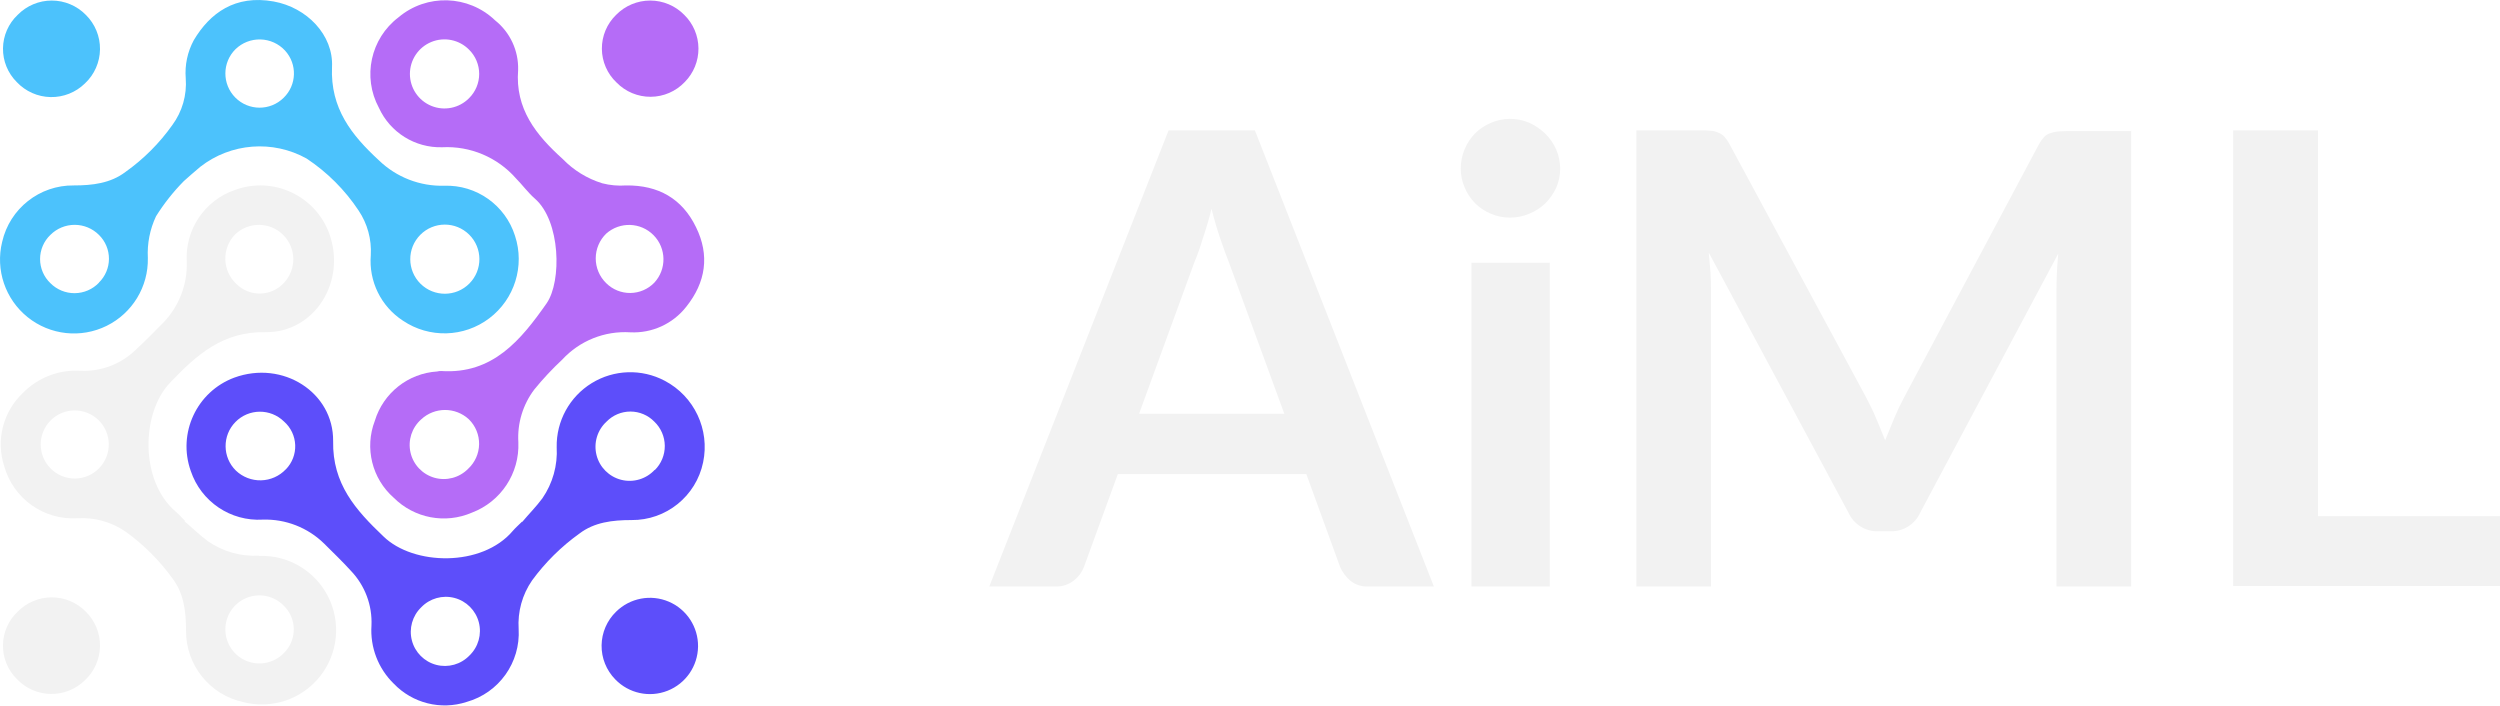
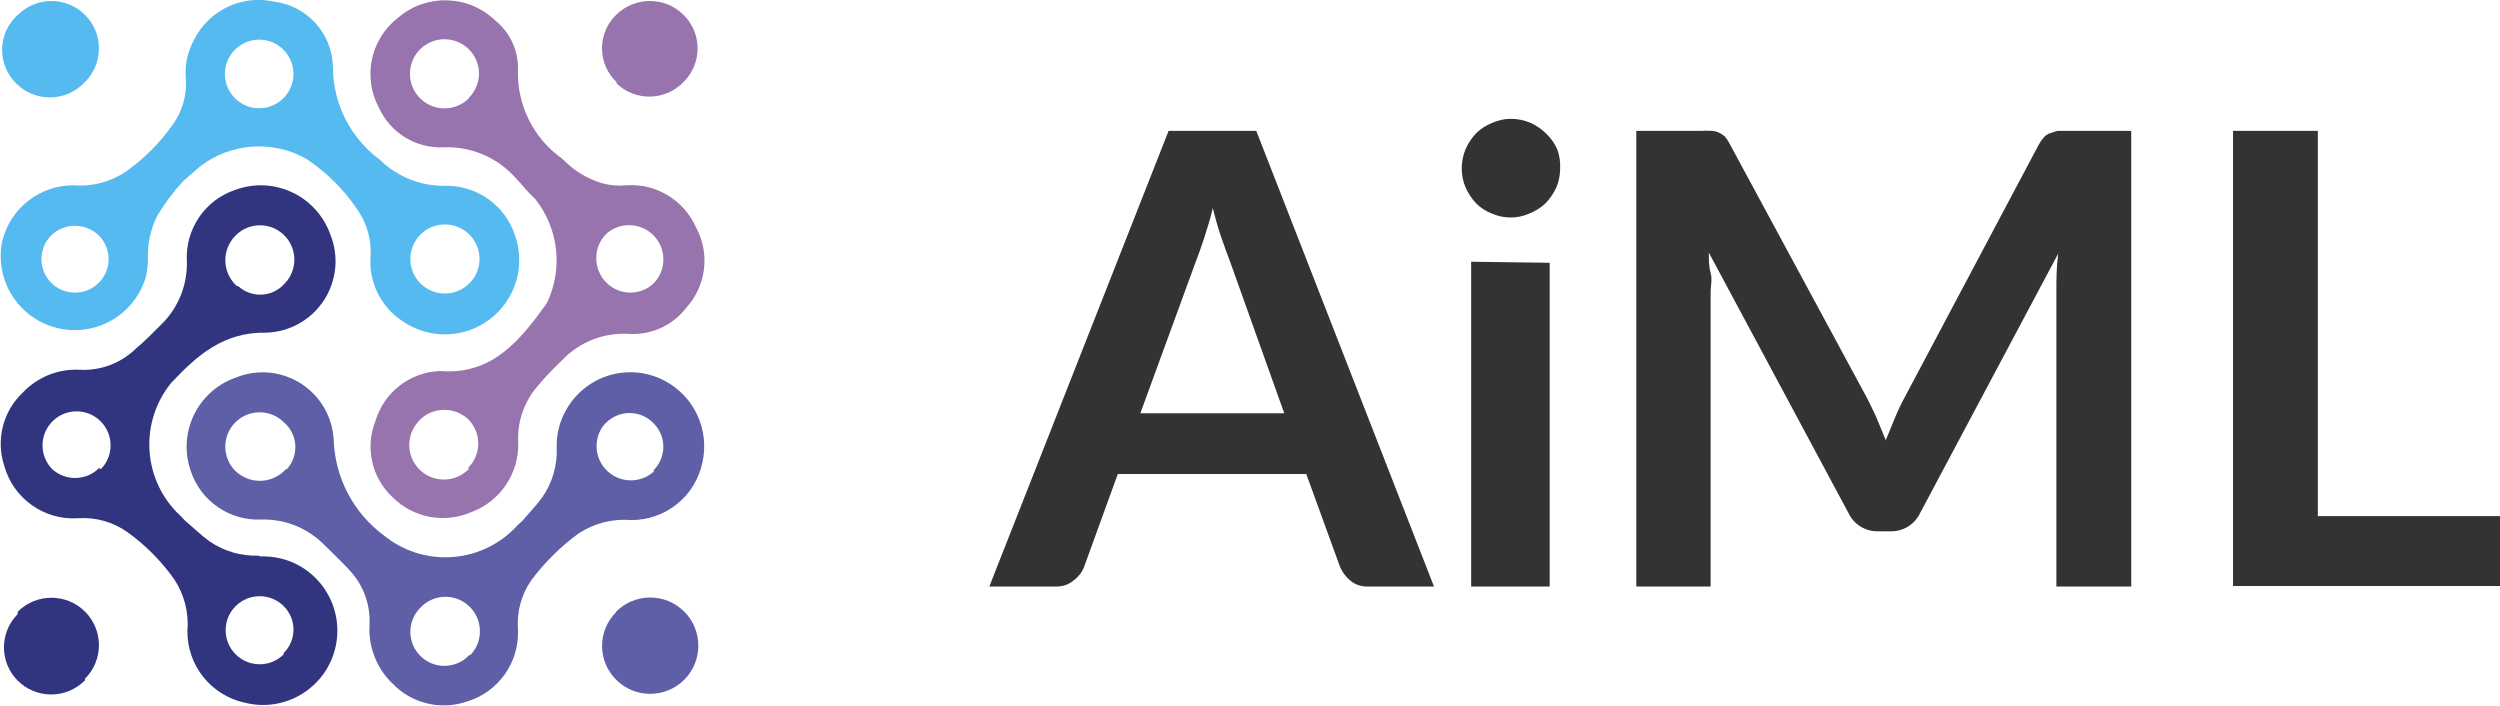
- <svg xmlns="http://www.w3.org/2000/svg" viewBox="0 0 336.5 94.91">
+ <svg xmlns="http://www.w3.org/2000/svg" viewBox="0 0 95.52 26.95">
  <defs>
-     <style>.cls-1{fill:#f2f2f2;}.cls-2{fill:#b56cf7;}.cls-3{fill:#5d4efa;}.cls-4{fill:#4cc2fc;}</style>
+     <style>.cls-1{fill:#333;}.cls-2{fill:#9874af;}.cls-3{fill:#31357f;}.cls-4{fill:#5e5fa6;}.cls-5{fill:#55baf0;}</style>
  </defs>
  <g id="Layer_2" data-name="Layer 2">
    <g id="Layer_1-2" data-name="Layer 1">
-       <path class="cls-1" d="M193,78.94h-8.82a3.53,3.53,0,0,1-2.4-.76,5,5,0,0,1-1.4-1.87l-4.55-12.5H150.46l-4.56,12.5a4.14,4.14,0,0,1-1.34,1.81,3.71,3.71,0,0,1-2.4.82h-9l24.13-61.39h11.62ZM172.89,55.75,165.41,35.3c-.35-.87-.76-2-1.17-3.21s-.82-2.57-1.17-4c-.35,1.46-.76,2.8-1.17,4a30.78,30.78,0,0,1-1.16,3.27l-7.42,20.33h19.57Z" />
-       <path class="cls-1" d="M210,22.69a6.36,6.36,0,0,1-.53,2.57,7.47,7.47,0,0,1-1.46,2.1,6.88,6.88,0,0,1-2.16,1.4,6.61,6.61,0,0,1-2.63.53,6.36,6.36,0,0,1-2.57-.53,6.6,6.6,0,0,1-2.1-1.4,6.83,6.83,0,0,1-1.4-2.1,6.36,6.36,0,0,1-.53-2.57,6.61,6.61,0,0,1,.53-2.63,6.76,6.76,0,0,1,1.4-2.11,6.6,6.6,0,0,1,2.1-1.4A6.35,6.35,0,0,1,203.2,16a6.6,6.6,0,0,1,2.63.52A7.65,7.65,0,0,1,208,18a6.75,6.75,0,0,1,1.46,2.11A6.61,6.61,0,0,1,210,22.69Zm-1.4,12.67V78.94H198.06V35.36Z" />
-       <path class="cls-1" d="M286.85,17.55V78.94H276.8V39.28c0-1.58.06-3.28.24-5.14L258.46,69a4.25,4.25,0,0,1-4,2.51H252.8a4.25,4.25,0,0,1-4-2.51L230,34c.06.93.18,1.87.24,2.74s.06,1.76.06,2.52V78.94H220.26V17.55h8.64a11.14,11.14,0,0,1,1.35.05,2.67,2.67,0,0,1,1,.24,2.38,2.38,0,0,1,.82.52,5.08,5.08,0,0,1,.7,1l18.4,34.11c.47.93.94,1.81,1.34,2.8s.82,1.93,1.23,3c.41-1,.82-2,1.23-3a30.54,30.54,0,0,1,1.34-2.81l18.11-34a5.29,5.29,0,0,1,.7-1,1.74,1.74,0,0,1,.82-.52,4.78,4.78,0,0,1,1-.24c.35,0,.82-.06,1.34-.06h8.59Z" />
-       <path class="cls-1" d="M336.5,69.48v9.4H300.58V17.55H312V69.48Z" />
-       <path class="cls-2" d="M93.68,30.57c-1.87-3.85-5.08-5.66-9.41-5.61a10,10,0,0,1-3.21-.29,12.54,12.54,0,0,1-5.32-3.27c-3.56-3.21-6.42-6.72-6-12a8.24,8.24,0,0,0-3.1-6.66,9.73,9.73,0,0,0-13-.41A9.58,9.58,0,0,0,51,14.51a9.08,9.08,0,0,0,8.52,5.31A12.36,12.36,0,0,1,69.44,24c.87.88,1.63,1.93,2.57,2.75,3.44,3,3.62,11.1,1.57,14.07-3.44,4.91-7.24,9.58-14.19,9.12a1.6,1.6,0,0,0-.53.06,9.39,9.39,0,0,0-8.41,6.65A9.33,9.33,0,0,0,53,67a9.53,9.53,0,0,0,10.52,2,9.69,9.69,0,0,0,6.25-9.47,10.7,10.7,0,0,1,2.16-7.12,40.2,40.2,0,0,1,3.74-4,11.48,11.48,0,0,1,9.17-3.68,9,9,0,0,0,7.53-3.44C95,38,95.55,34.37,93.68,30.57ZM63.13,13.22a4.65,4.65,0,1,1,0-6.54A4.59,4.59,0,0,1,63.13,13.22ZM63,63.11a4.59,4.59,0,1,1-6.31-6.66,4.71,4.71,0,0,1,6.43,0A4.6,4.6,0,0,1,63,63.11ZM88.07,38.05a4.55,4.55,0,0,1-6.48.06,4.65,4.65,0,0,1,0-6.66,4.63,4.63,0,0,1,6.48,6.6Z" />
-       <path class="cls-1" d="M34.85,74.79A11,11,0,0,1,28,72.86c-1.11-.81-2.1-1.81-3.15-2.68l.06-.06c-.41-.41-.82-.88-1.23-1.23-4.91-4.15-4.67-13.38-.76-17.41,3.56-3.73,7.07-6.89,12.85-6.77,6.54.06,10.92-6.78,8.53-13.32a9.88,9.88,0,0,0-12.62-5.84,9.61,9.61,0,0,0-6.54,9.7,11.26,11.26,0,0,1-3.21,8.23c-1.23,1.23-2.4,2.45-3.68,3.62a10,10,0,0,1-7.36,2.81,10,10,0,0,0-7.83,3A9.52,9.52,0,0,0,.57,62.76a9.62,9.62,0,0,0,9.81,7,10.32,10.32,0,0,1,6.54,1.81,27.78,27.78,0,0,1,6.31,6.31c1.52,2,1.81,4.44,1.81,7a9.78,9.78,0,0,0,7.77,9.64,10,10,0,1,0,2-19.69ZM31.64,31.56a4.63,4.63,0,0,1,6.6,6.49,4.43,4.43,0,0,1-6.42.17A4.66,4.66,0,0,1,31.64,31.56ZM13.36,63a4.56,4.56,0,0,1-6.54.06A4.58,4.58,0,1,1,13.36,63ZM38.18,87.93a4.58,4.58,0,1,1,0-6.42A4.46,4.46,0,0,1,38.18,87.93Z" />
-       <path class="cls-3" d="M89.47,51.25a9.91,9.91,0,0,0-14.54,8.94A11,11,0,0,1,73,67.08c-.82,1.11-1.81,2.1-2.69,3.15l-.06,0c-.41.41-.87.81-1.22,1.22-4.15,4.91-13.38,4.68-17.41.76-3.74-3.56-6.89-7.07-6.78-12.85.06-6.54-6.77-10.92-13.31-8.53A9.88,9.88,0,0,0,25.68,63.4a9.62,9.62,0,0,0,9.7,6.54,11.29,11.29,0,0,1,8.24,3.22c1.22,1.22,2.45,2.39,3.62,3.68A10,10,0,0,1,50,84.2a10,10,0,0,0,3,7.82,9.5,9.5,0,0,0,9.81,2.46,9.62,9.62,0,0,0,7-9.82,10.32,10.32,0,0,1,1.81-6.54A28.4,28.4,0,0,1,78,71.81c2-1.52,4.44-1.81,7-1.81a9.75,9.75,0,0,0,9.64-7.77A10.07,10.07,0,0,0,89.47,51.25Zm-51,11.92a4.74,4.74,0,0,1-6.72.17,4.62,4.62,0,0,1,6.48-6.6A4.44,4.44,0,0,1,38.48,63.17ZM63.19,88.23a4.59,4.59,0,1,1-6.49-6.49,4.59,4.59,0,1,1,6.49,6.49Zm24.94-25a4.59,4.59,0,1,1-6.49-6.48,4.49,4.49,0,0,1,6.43,0A4.55,4.55,0,0,1,88.13,63.28Z" />
-       <path class="cls-4" d="M69.32,31.74A9.65,9.65,0,0,0,59.8,25,12.17,12.17,0,0,1,51,21.58c-3.68-3.39-6.55-7-6.31-12.56C44.9,4.69,41.28,1,36.84.2c-5.2-.94-8.59,1.57-10.75,5.2A9.24,9.24,0,0,0,25,10.54a9.39,9.39,0,0,1-1.81,6.3,26.62,26.62,0,0,1-6.31,6.31c-2,1.52-4.44,1.81-6.95,1.81a9.77,9.77,0,0,0-9.64,7.6A9.95,9.95,0,1,0,19.9,34.72,11.69,11.69,0,0,1,21,29.11a27.66,27.66,0,0,1,3.74-4.73c.58-.53,1.4-1.23,2.22-1.93a13,13,0,0,1,14.31-1.11,24.94,24.94,0,0,1,7,7,9.75,9.75,0,0,1,1.64,6,9.58,9.58,0,0,0,4.32,8.82A10,10,0,0,0,69.32,31.74Zm-56,6.31a4.56,4.56,0,0,1-6.54.06,4.49,4.49,0,0,1,0-6.49,4.62,4.62,0,0,1,6.54,0A4.49,4.49,0,0,1,13.3,38.05ZM38.18,13.16A4.6,4.6,0,1,1,31.7,6.62a4.66,4.66,0,0,1,6.66.18A4.56,4.56,0,0,1,38.18,13.16Zm25,25a4.65,4.65,0,1,1-6.61-6.55,4.65,4.65,0,0,1,6.61,6.55Z" />
-       <path class="cls-1" d="M2.38,82.33a6.42,6.42,0,0,1,9.17,0,6.39,6.39,0,0,1-.12,9.23,6.41,6.41,0,0,1-9.17-.17A6.3,6.3,0,0,1,2.38,82.33Z" />
-       <path class="cls-1" d="M9.09,84.78a3.13,3.13,0,0,0-4.44,0,3.21,3.21,0,0,0,.06,4.44,3.12,3.12,0,0,0,4.38-4.44Z" />
-       <path class="cls-4" d="M2.38,2A6.42,6.42,0,0,1,11.55,2a6.39,6.39,0,0,1-.12,9.23,6.42,6.42,0,0,1-9.17-.18A6.3,6.3,0,0,1,2.38,2Z" />
-       <path class="cls-4" d="M9.09,4.4a3.15,3.15,0,0,0-4.44,0,3.21,3.21,0,0,0,.06,4.44A3.12,3.12,0,0,0,9.09,4.4Z" />
-       <path class="cls-3" d="M82.93,82.33a6.48,6.48,0,1,1-.12,9.11A6.42,6.42,0,0,1,82.93,82.33Z" />
-       <path class="cls-3" d="M89.71,84.78a3.13,3.13,0,0,0-4.44,0,3.2,3.2,0,0,0,0,4.44,3.11,3.11,0,0,0,4.33,0A3.15,3.15,0,0,0,89.71,84.78Z" />
-       <path class="cls-2" d="M82.93,2A6.42,6.42,0,0,1,92.1,2a6.38,6.38,0,0,1,.06,9.05,6.37,6.37,0,0,1-9.17.06A6.3,6.3,0,0,1,82.93,2Z" />
-       <path class="cls-2" d="M89.82,4.4a3.17,3.17,0,0,0-4.5-.06,3.27,3.27,0,0,0,0,4.44,3.19,3.19,0,0,0,4.44.06A3.25,3.25,0,0,0,89.82,4.4Z" />
+       <g id="Layer_1-2-2" data-name="Layer 1-2">
+         <path class="cls-1" d="M54.79,22.41H52.28a1,1,0,0,1-.68-.22,1.41,1.41,0,0,1-.4-.53l-1.29-3.55h-7.2l-1.29,3.55a1.15,1.15,0,0,1-.39.51,1,1,0,0,1-.68.24H37.8L44.65,5H48Zm-5.71-6.59L47,10c-.1-.25-.21-.57-.33-.91s-.23-.73-.33-1.14c-.1.42-.22.8-.33,1.14s-.21.62-.33.93l-2.11,5.77h5.56Z" />
+         <path class="cls-1" d="M59.61,6.44a1.83,1.83,0,0,1-.15.73,2.21,2.21,0,0,1-.41.6,1.91,1.91,0,0,1-.62.39,1.72,1.72,0,0,1-.74.15A1.83,1.83,0,0,1,57,8.16a1.73,1.73,0,0,1-.6-.39,2.17,2.17,0,0,1-.4-.6,1.83,1.83,0,0,1-.15-.73A1.93,1.93,0,0,1,56,5.69a2.17,2.17,0,0,1,.4-.6A1.88,1.88,0,0,1,57,4.7a1.76,1.76,0,0,1,.72-.16,1.93,1.93,0,0,1,.75.15,2.08,2.08,0,0,1,.61.42,1.81,1.81,0,0,1,.42.6A1.83,1.83,0,0,1,59.61,6.44Zm-.4,3.6V22.41h-3V10Z" />
+         <path class="cls-1" d="M81.43,5V22.41H78.57V11.15c0-.45,0-.93.07-1.46l-5.27,9.9a1.22,1.22,0,0,1-1.14.71h-.47a1.22,1.22,0,0,1-1.14-.71L65.29,9.65c0,.26,0,.53.07.78s0,.5,0,.71V22.41H62.52V5H65a2.48,2.48,0,0,1,.38,0,.67.67,0,0,1,.28.06,1,1,0,0,1,.24.15,1.45,1.45,0,0,1,.19.29l5.23,9.68c.13.26.26.51.38.79s.23.55.35.85l.35-.85a8.34,8.34,0,0,1,.38-.8L77.9,5.52a1.31,1.31,0,0,1,.2-.28.51.51,0,0,1,.23-.15L78.61,5h2.82Z" />
+         <path class="cls-1" d="M95.52,19.72v2.67H85.32V5h3.24V19.72Z" />
+         <path class="cls-2" d="M26.59,8.68a2.71,2.71,0,0,0-2.67-1.6A2.54,2.54,0,0,1,23,7a3.46,3.46,0,0,1-1.51-.93,4,4,0,0,1-1.7-3.4A2.33,2.33,0,0,0,18.92.78,2.76,2.76,0,0,0,15.23.66a2.72,2.72,0,0,0-.75,3.46A2.58,2.58,0,0,0,16.9,5.63a3.5,3.5,0,0,1,2.81,1.18c.25.25.46.55.73.78a3.77,3.77,0,0,1,.45,4c-1,1.39-2.06,2.72-4,2.59a.38.38,0,0,0-.15,0,2.67,2.67,0,0,0-2.39,1.89A2.65,2.65,0,0,0,15,19a2.72,2.72,0,0,0,3,.57A2.75,2.75,0,0,0,19.8,16.9a3.05,3.05,0,0,1,.62-2,11.44,11.44,0,0,1,1.06-1.14,3.24,3.24,0,0,1,2.6-1,2.57,2.57,0,0,0,2.14-1A2.67,2.67,0,0,0,26.59,8.68ZM17.92,3.75a1.32,1.32,0,1,1,0-1.86h0a1.3,1.3,0,0,1,0,1.84Zm0,14.16A1.3,1.3,0,1,1,16,16.09l.06-.07a1.34,1.34,0,0,1,1.83,0,1.31,1.31,0,0,1,0,1.85ZM25,10.8a1.29,1.29,0,0,1-1.83,0h0a1.32,1.32,0,0,1,0-1.87l0,0A1.31,1.31,0,0,1,25,10.8Z" />
+         <path class="cls-3" d="M9.89,21.23A3.12,3.12,0,0,1,8,20.68c-.32-.23-.6-.51-.9-.76l0,0c-.12-.11-.23-.25-.35-.35a3.73,3.73,0,0,1-.21-4.94c1-1.06,2-1.95,3.64-1.92a2.73,2.73,0,0,0,2.43-3.78A2.82,2.82,0,0,0,9,7.25,2.72,2.72,0,0,0,7.14,10a3.25,3.25,0,0,1-.91,2.33c-.35.35-.69.7-1.05,1a2.85,2.85,0,0,1-2.09.8A2.8,2.8,0,0,0,.87,15a2.69,2.69,0,0,0-.71,2.79A2.74,2.74,0,0,0,3,19.8a2.9,2.9,0,0,1,1.85.52,7.61,7.61,0,0,1,1.79,1.79,3.08,3.08,0,0,1,.52,2,2.78,2.78,0,0,0,2.2,2.74,2.84,2.84,0,1,0,1.38-5.51,3.1,3.1,0,0,0-.81-.08ZM9,9a1.31,1.31,0,0,1,1.87,1.84,1.24,1.24,0,0,1-1.77.09l-.05,0A1.33,1.33,0,0,1,9,9ZM3.79,17.88A1.3,1.3,0,0,1,2,17.93l0,0a1.3,1.3,0,1,1,1.85,0ZM10.84,25a1.3,1.3,0,1,1,0-1.84l0,0a1.26,1.26,0,0,1,0,1.79Z" />
+         <path class="cls-4" d="M25.4,14.55a2.81,2.81,0,0,0-3.8,1.17,2.72,2.72,0,0,0-.33,1.37A3.09,3.09,0,0,1,20.72,19c-.23.32-.51.6-.76.9h0a3.76,3.76,0,0,0-.35.34,3.72,3.72,0,0,1-4.94.22,4.74,4.74,0,0,1-1.92-3.65A2.72,2.72,0,0,0,9,14.43,2.8,2.8,0,0,0,7.29,18,2.71,2.71,0,0,0,10,19.85a3.24,3.24,0,0,1,2.34.92c.35.34.7.68,1,1a2.84,2.84,0,0,1,.78,2.09A2.87,2.87,0,0,0,15,26.12a2.71,2.71,0,0,0,2.79.7,2.75,2.75,0,0,0,2-2.79,2.88,2.88,0,0,1,.51-1.86,8.53,8.53,0,0,1,1.81-1.79,3.17,3.17,0,0,1,2-.51,2.76,2.76,0,0,0,2.73-2.21A2.83,2.83,0,0,0,25.4,14.55ZM10.92,17.93A1.34,1.34,0,0,1,9,18H9a1.31,1.31,0,0,1,1.84-1.87A1.25,1.25,0,0,1,11,17.88s0,0-.05.05Zm7,7.11a1.3,1.3,0,1,1-1.88-1.8l0,0A1.3,1.3,0,0,1,18,25ZM25,18a1.31,1.31,0,0,1-1.93-1.76l.08-.08a1.27,1.27,0,0,1,1.81,0l0,0a1.27,1.27,0,0,1,0,1.82l0,0Z" />
+         <path class="cls-5" d="M19.68,9A2.75,2.75,0,0,0,17,7.1a3.49,3.49,0,0,1-2.49-1,4.41,4.41,0,0,1-1.79-3.57A2.57,2.57,0,0,0,10.46.06,2.75,2.75,0,0,0,7.41,1.53,2.58,2.58,0,0,0,7.1,3a2.68,2.68,0,0,1-.52,1.79A7.42,7.42,0,0,1,4.79,6.57a3.14,3.14,0,0,1-2,.51A2.79,2.79,0,0,0,.08,9.24a2.83,2.83,0,0,0,5.49,1.35,3,3,0,0,0,.08-.73A3.39,3.39,0,0,1,6,8.26,8,8,0,0,1,7,6.92l.63-.55a3.69,3.69,0,0,1,4.06-.31,7.08,7.08,0,0,1,2,2,2.81,2.81,0,0,1,.47,1.71,2.71,2.71,0,0,0,1.22,2.5A2.84,2.84,0,0,0,19.68,9ZM3.78,10.8a1.29,1.29,0,0,1-1.83,0l0,0a1.29,1.29,0,0,1,0-1.8l0,0A1.31,1.31,0,0,1,3.78,9h0a1.28,1.28,0,0,1,0,1.8l0,0Zm7.06-7.06a1.31,1.31,0,1,1,0-1.83l0,0A1.31,1.31,0,0,1,10.84,3.74Zm7.09,7.09a1.32,1.32,0,1,1,0-1.87A1.31,1.31,0,0,1,17.93,10.83Z" />
+         <path class="cls-3" d="M.68,23.37a1.82,1.82,0,0,1,2.57,0l0,0a1.81,1.81,0,0,1,0,2.56L3.24,26A1.81,1.81,0,0,1,.67,26l0,0a1.8,1.8,0,0,1,0-2.53Z" />
+         <path class="cls-3" d="M2.58,24.07a.9.9,0,0,0-1.26,0h0a.91.91,0,0,0,0,1.26.88.88,0,0,0,1.24-1.26Z" />
+         <path class="cls-5" d="M.68.57a1.82,1.82,0,0,1,2.57,0l0,0a1.81,1.81,0,0,1,0,2.56l-.06.06a1.82,1.82,0,0,1-2.57,0l0,0A1.8,1.8,0,0,1,.63.61Z" />
+         <path class="cls-5" d="M2.58,1.25a.89.89,0,0,0-1.26,0,.91.91,0,0,0,0,1.26A.88.88,0,0,0,2.58,1.25Z" />
+         <path class="cls-4" d="M23.54,23.37a1.84,1.84,0,1,1,0,2.6h0a1.82,1.82,0,0,1,0-2.58Z" />
+         <path class="cls-4" d="M25.47,24.07a.9.9,0,0,0-1.26,0h0a.93.93,0,0,0,0,1.26.89.89,0,0,0,1.23,0A.9.9,0,0,0,25.47,24.07Z" />
+         <path class="cls-2" d="M23.54.57a1.83,1.83,0,0,1,2.58,0l0,0a1.8,1.8,0,0,1,0,2.56h0a1.81,1.81,0,0,1-2.56.06l0-.05A1.78,1.78,0,0,1,23.48.63Z" />
+         <path class="cls-2" d="M25.5,1.25a.9.9,0,0,0-1.28,0h0a.93.93,0,0,0,0,1.26.91.91,0,0,0,1.26,0A.93.93,0,0,0,25.5,1.25Z" />
+       </g>
    </g>
  </g>
</svg>
